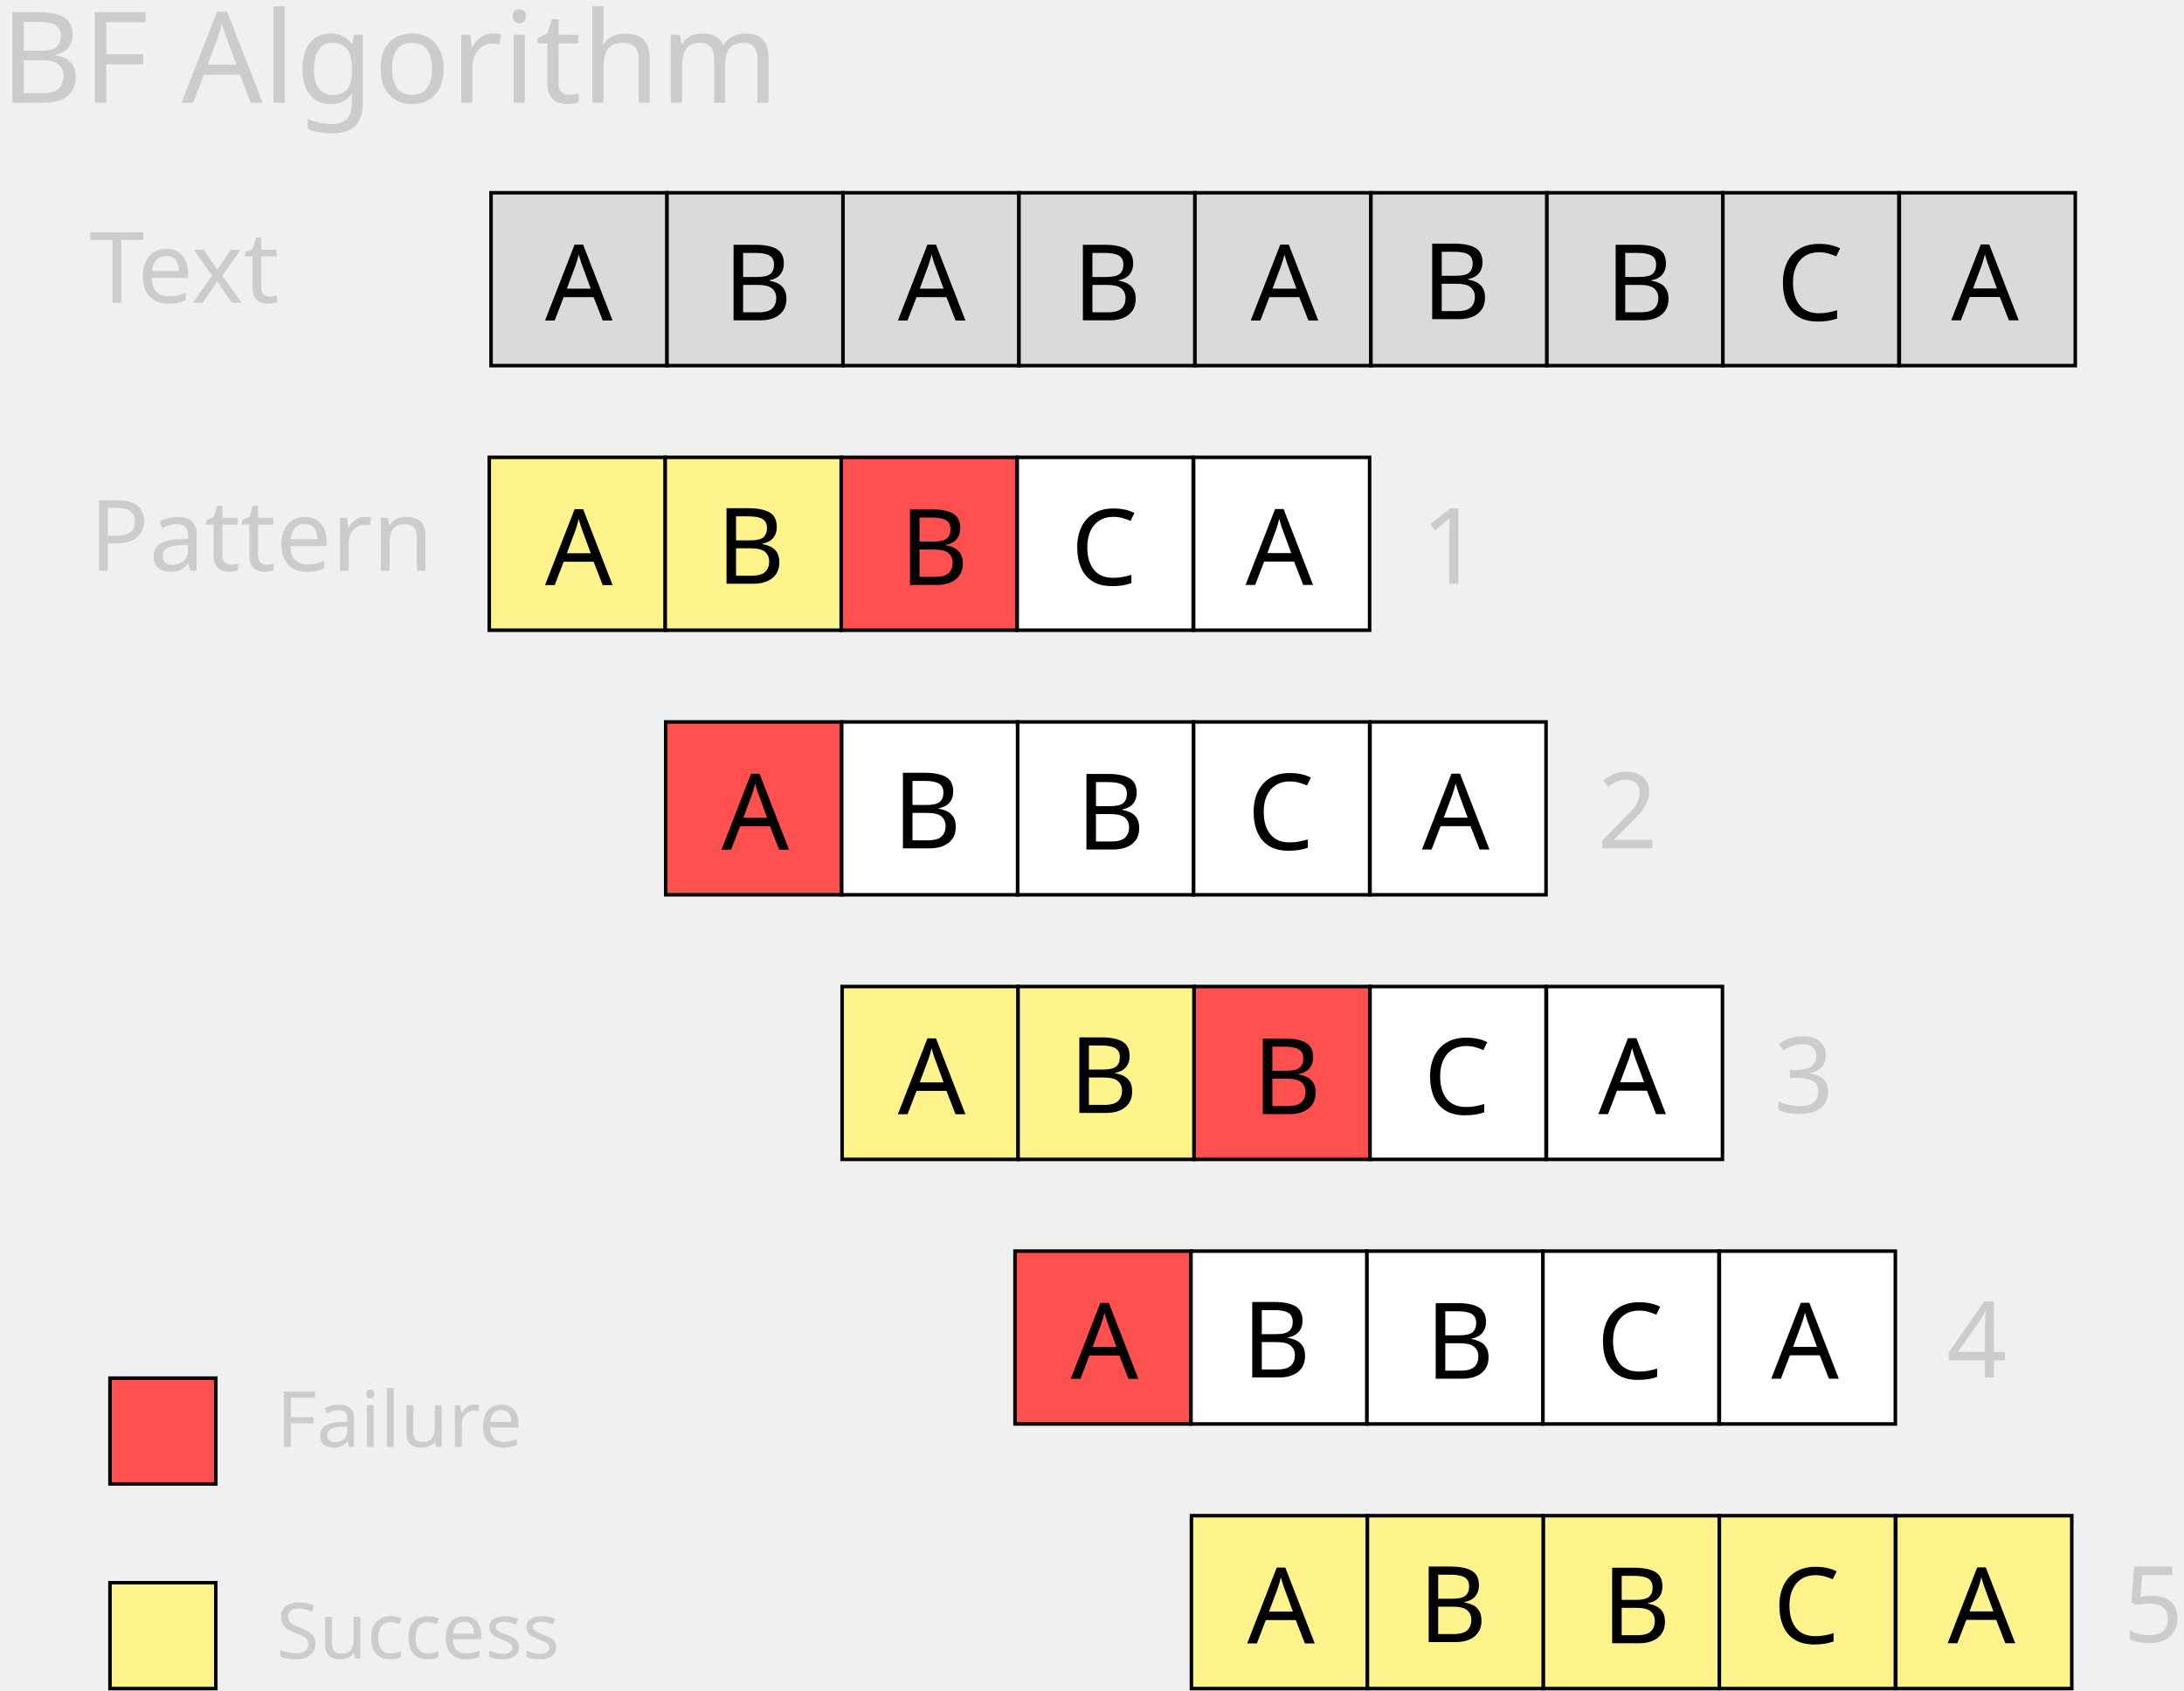
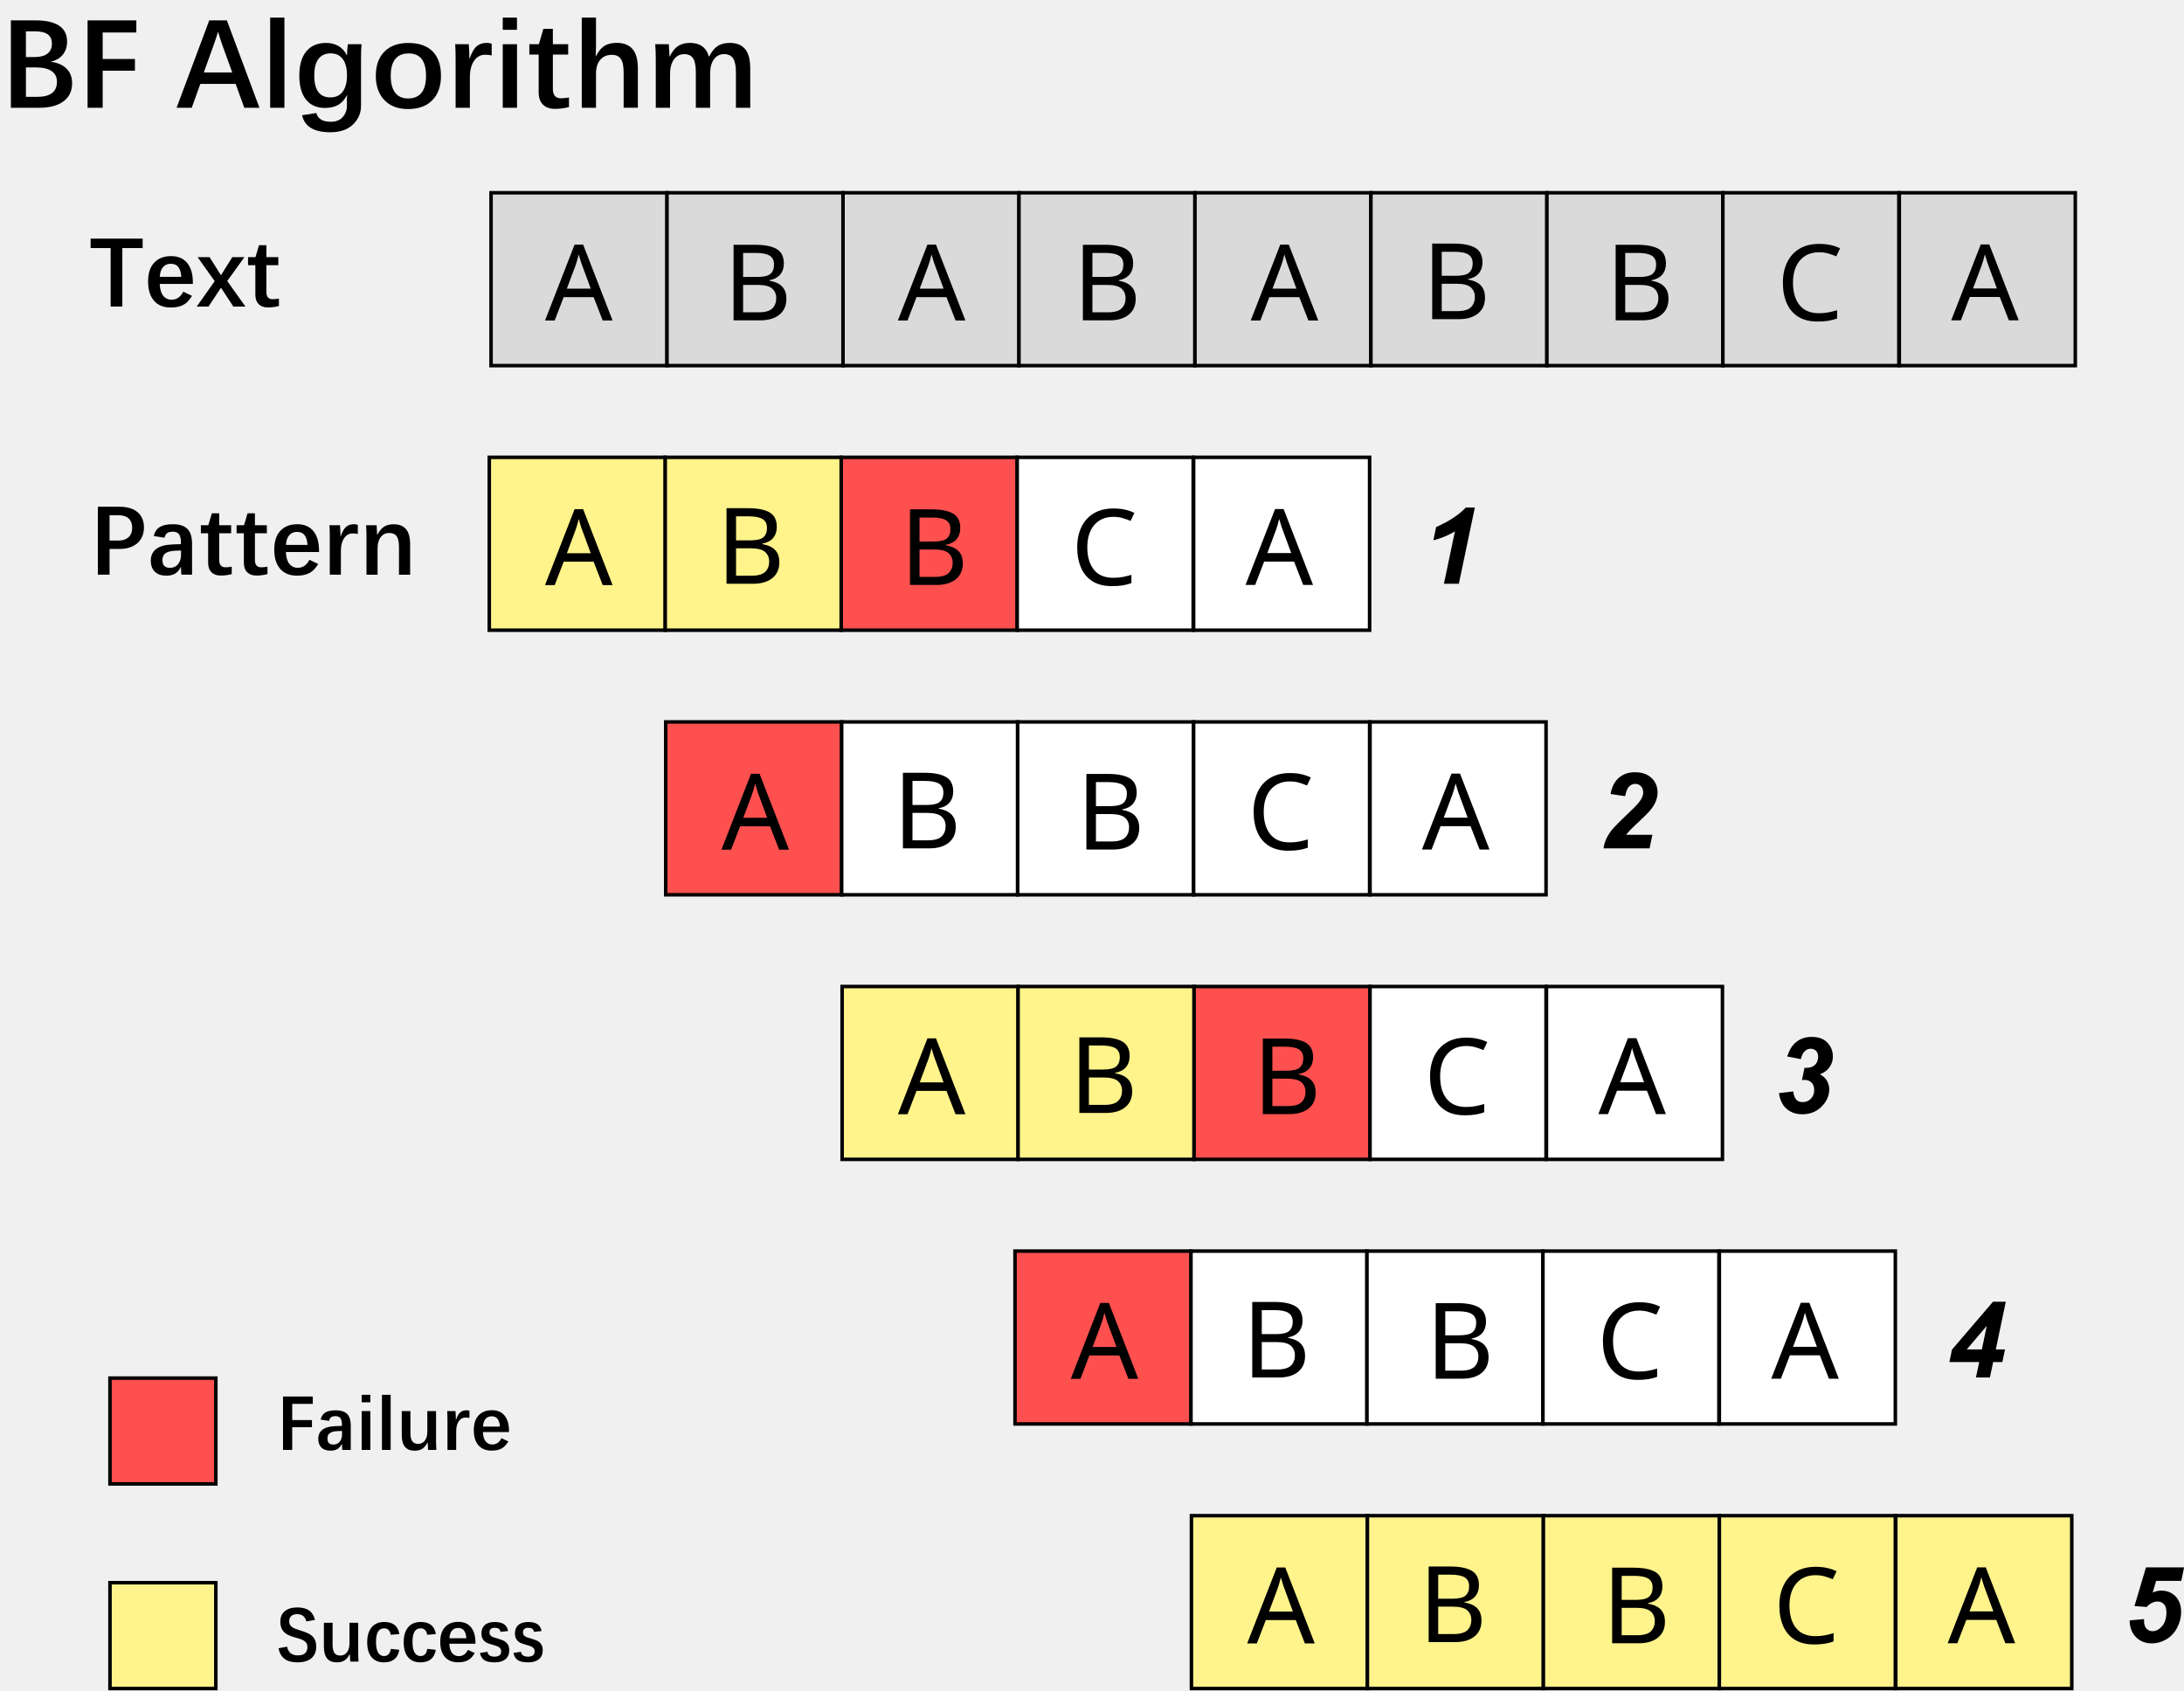
- <svg xmlns="http://www.w3.org/2000/svg" version="1.1" id="图层_1" x="0px" y="0px" viewBox="0 0 618.977 479.142" style="enable-background:new 0 0 618.977 479.142;" xml:space="preserve">
+ <svg xmlns="http://www.w3.org/2000/svg" version="1.1" id="图层_1" x="0px" y="0px" viewBox="0 0 618.98 479.14" style="enable-background:new 0 0 618.98 479.14;" xml:space="preserve">
  <style type="text/css">
	.st0{fill:#DBDADA;stroke:#000000;stroke-miterlimit:10;}
	.st1{font-family:'ArialMT';}
	.st2{font-size:30px;}
- 	.st3{fill:#CCCCCC;}
- 	.st4{font-family:'DengXian-Bold';}
- 	.st5{font-size:28px;}
- 	.st6{fill:#FFF38B;stroke:#000000;stroke-miterlimit:10;}
- 	.st7{fill:#FF5050;stroke:#000000;stroke-miterlimit:10;}
- 	.st8{font-size:22px;}
- 	.st9{font-size:36px;}
- 	.st10{fill:#FFFFFF;stroke:#000000;stroke-miterlimit:10;}
- 	.st11{font-family:'Arial-BoldItalicMT';}
+ 	.st3{fill:#FFF38B;stroke:#000000;stroke-miterlimit:10;}
+ 	.st4{fill:#FF5050;stroke:#000000;stroke-miterlimit:10;}
+ 	.st5{fill:#FFFFFF;stroke:#000000;stroke-miterlimit:10;}
</style>
-   <rect x="139.167" y="54.642" class="st0" width="49.875" height="49" />
-   <rect x="189.042" y="54.642" class="st0" width="49.875" height="49" />
-   <rect x="238.917" y="54.642" class="st0" width="49.875" height="49" />
-   <rect x="288.792" y="54.642" class="st0" width="49.875" height="49" />
-   <rect x="338.667" y="54.642" class="st0" width="49.875" height="49" />
-   <rect x="388.542" y="54.642" class="st0" width="49.875" height="49" />
-   <rect x="438.417" y="54.642" class="st0" width="49.875" height="49" />
-   <rect x="488.292" y="54.642" class="st0" width="49.875" height="49" />
+   <rect x="139.17" y="54.64" class="st0" width="49.88" height="49" />
+   <rect x="189.04" y="54.64" class="st0" width="49.88" height="49" />
+   <rect x="238.92" y="54.64" class="st0" width="49.88" height="49" />
+   <rect x="288.79" y="54.64" class="st0" width="49.88" height="49" />
+   <rect x="338.67" y="54.64" class="st0" width="49.88" height="49" />
+   <rect x="388.54" y="54.64" class="st0" width="49.88" height="49" />
+   <rect x="438.42" y="54.64" class="st0" width="49.88" height="49" />
+   <rect x="488.29" y="54.64" class="st0" width="49.88" height="49" />
  <text transform="matrix(1 0 0 1 154.4731 90.8511)" class="st1 st2">A</text>
  <text transform="matrix(1 0 0 1 254.4731 90.8511)" class="st1 st2">A</text>
  <text transform="matrix(1 0 0 1 205 90.8081)" class="st1 st2">B</text>
  <text transform="matrix(1 0 0 1 354.4731 90.8511)" class="st1 st2">A</text>
  <text transform="matrix(1 0 0 1 304 90.8081)" class="st1 st2">B</text>
  <text transform="matrix(1 0 0 1 403 90.4751)" class="st1 st2">B</text>
-   <rect x="538.292" y="54.642" class="st0" width="49.875" height="49" />
+   <rect x="538.29" y="54.64" class="st0" width="49.88" height="49" />
  <text transform="matrix(1 0 0 1 455 90.8081)" class="st1 st2">B</text>
  <text transform="matrix(1 0 0 1 503.4731 90.8511)" class="st1 st2">C</text>
  <text transform="matrix(1 0 0 1 553 90.8081)" class="st1 st2">A</text>
-   <text transform="matrix(1 0 0 1 25.333 85.8081)" class="st3 st4 st5">Text</text>
-   <text transform="matrix(1 0 0 1 25.333 161.8081)" class="st3 st4 st5">Pattern</text>
-   <rect x="31.167" y="448.642" class="st6" width="30" height="30" />
-   <rect x="31.167" y="390.642" class="st7" width="30" height="30" />
-   <text transform="matrix(1 0 0 1 78.333 410.1416)" class="st3 st4 st8">Failure</text>
-   <text transform="matrix(1 0 0 1 78.333 470.1416)" class="st3 st4 st8">Success</text>
-   <text transform="matrix(1 0 0 1 0 29.1416)" class="st3 st4 st9">BF Algorithm</text>
-   <rect x="138.667" y="129.642" class="st6" width="49.875" height="49" />
-   <rect x="188.542" y="129.642" class="st6" width="49.875" height="49" />
-   <rect x="238.417" y="129.642" class="st7" width="49.875" height="49" />
-   <rect x="288.292" y="129.642" class="st10" width="49.875" height="49" />
+   <g>
+     <path d="M40.43,67.64v2.68h-5.76V86.9h-3.31V70.32h-5.67v-2.68H40.43z" />
+     <path d="M45.27,80.49c0.05,1.43,0.36,2.53,0.95,3.3c0.59,0.77,1.39,1.16,2.41,1.16c0.69,0,1.31-0.17,1.85-0.52   c0.54-0.35,1.03-0.93,1.47-1.75l2.47,1.19c-0.54,0.87-1.08,1.52-1.61,1.97c-0.54,0.45-1.16,0.78-1.88,1   c-0.72,0.22-1.57,0.33-2.55,0.33c-2.05,0-3.63-0.65-4.74-1.93c-1.11-1.29-1.67-3.1-1.67-5.43c0-2.35,0.58-4.14,1.75-5.37   c1.17-1.23,2.76-1.84,4.77-1.84c2,0,3.52,0.65,4.58,1.96c1.06,1.31,1.59,3.16,1.59,5.54v0.38H45.27z M48.38,74.77   c-0.92,0-1.65,0.33-2.2,0.98s-0.84,1.56-0.89,2.72h6.1c-0.09-1.24-0.37-2.17-0.85-2.78C50.07,75.08,49.35,74.77,48.38,74.77z" />
+     <path d="M62.63,78.02l3.21-5.13h3.43l-4.87,6.77l5.17,7.25h-3.43l-3.51-5.35l-3.54,5.35h-3.34l5.1-7.21L56,72.89h3.39L62.63,78.02z   " />
+     <path d="M75.91,87.15c-1.09,0-1.96-0.31-2.59-0.94c-0.63-0.62-0.95-1.52-0.95-2.69v-8.35H70.3v-2.28h2.11l1-3.39h2.09v3.39h3.38   v2.28H75.5v7.56c0,1.39,0.59,2.08,1.76,2.08c0.56,0,1.15-0.06,1.79-0.18v2.11C78.01,87.01,76.96,87.15,75.91,87.15z" />
+   </g>
+   <g>
+     <path d="M40.8,149.54c0,1.2-0.27,2.26-0.81,3.17c-0.54,0.91-1.33,1.62-2.37,2.13c-1.03,0.51-2.26,0.77-3.67,0.77h-2.9v7.29h-3.31   v-19.26h6.07c2.24,0,3.97,0.51,5.17,1.54C40.19,146.2,40.8,147.66,40.8,149.54z M37.46,149.57c0-1.11-0.33-1.98-1-2.6   c-0.67-0.62-1.68-0.93-3.03-0.93h-2.38v7.19h2.49c1.24,0,2.2-0.32,2.89-0.95C37.12,151.65,37.46,150.75,37.46,149.57z" />
+     <path d="M54.43,162.9h-3.04l-0.11-2.21c-0.46,0.91-1.03,1.55-1.68,1.93c-0.66,0.37-1.46,0.56-2.42,0.56c-1.44,0-2.54-0.37-3.3-1.12   c-0.76-0.75-1.14-1.79-1.14-3.12c0-1.46,0.52-2.57,1.56-3.35c1.04-0.77,2.57-1.19,4.59-1.26l2.39-0.08v-0.44   c0-1.08-0.18-1.87-0.53-2.36c-0.35-0.49-0.95-0.73-1.78-0.73c-0.74,0-1.28,0.14-1.63,0.42c-0.35,0.28-0.59,0.71-0.72,1.29   l-3.04-0.48c0.27-1.19,0.85-2.05,1.72-2.57c0.87-0.52,2.11-0.78,3.71-0.78c1.87,0,3.24,0.44,4.11,1.33   c0.87,0.88,1.31,2.26,1.31,4.12V162.9z M48.14,160.96c0.98,0,1.75-0.34,2.31-1.02c0.56-0.68,0.85-1.55,0.85-2.62v-1.27l-1.49,0.05   c-1.34,0.06-2.3,0.3-2.89,0.71s-0.88,1.05-0.88,1.93C46.03,160.22,46.73,160.96,48.14,160.96z" />
+     <path d="M62.53,163.15c-1.09,0-1.96-0.31-2.59-0.94c-0.63-0.62-0.95-1.52-0.95-2.69v-8.35h-2.06v-2.28h2.11l1-3.39h2.09v3.39h3.38   v2.28h-3.38v7.56c0,1.39,0.59,2.08,1.76,2.08c0.56,0,1.15-0.06,1.79-0.18v2.11C64.64,163.01,63.59,163.15,62.53,163.15z" />
+     <path d="M72.65,163.15c-1.09,0-1.96-0.31-2.59-0.94c-0.63-0.62-0.95-1.52-0.95-2.69v-8.35h-2.06v-2.28h2.11l1-3.39h2.09v3.39h3.38   v2.28h-3.38v7.56c0,1.39,0.59,2.08,1.76,2.08c0.56,0,1.15-0.06,1.79-0.18v2.11C74.76,163.01,73.71,163.15,72.65,163.15z" />
+     <path d="M81.03,156.49c0.05,1.43,0.36,2.53,0.95,3.3c0.59,0.77,1.39,1.16,2.41,1.16c0.69,0,1.31-0.17,1.85-0.52   c0.54-0.35,1.03-0.93,1.47-1.75l2.47,1.19c-0.54,0.87-1.08,1.52-1.61,1.97c-0.54,0.45-1.16,0.78-1.88,1   c-0.72,0.22-1.57,0.33-2.55,0.33c-2.05,0-3.63-0.65-4.74-1.93c-1.11-1.29-1.67-3.1-1.67-5.43c0-2.35,0.58-4.14,1.75-5.37   c1.17-1.23,2.76-1.84,4.77-1.84c2,0,3.52,0.65,4.58,1.96c1.06,1.31,1.59,3.16,1.59,5.54v0.38H81.03z M84.15,150.77   c-0.92,0-1.65,0.33-2.2,0.98s-0.84,1.56-0.89,2.72h6.1c-0.09-1.24-0.37-2.17-0.85-2.78C85.84,151.08,85.12,150.77,84.15,150.77z" />
+     <path d="M99.98,151.21c-1.02,0-1.84,0.45-2.45,1.35c-0.61,0.9-0.92,2.11-0.92,3.63v6.71h-3.14v-10.55c0-1.48-0.03-2.63-0.1-3.46   h2.99c0.09,1.09,0.14,2.15,0.14,3.17h0.05c0.44-1.29,0.94-2.19,1.52-2.7s1.33-0.76,2.27-0.76c0.43,0,0.78,0.06,1.07,0.18v2.58   C100.95,151.26,100.47,151.21,99.98,151.21z" />
+     <path d="M113.08,162.9v-7.83c0-1.42-0.22-2.44-0.66-3.06c-0.44-0.62-1.14-0.93-2.1-0.93c-1.03,0-1.84,0.4-2.43,1.19   s-0.88,1.87-0.88,3.23v7.41h-3.14v-10.79c0-1.08-0.04-2.16-0.12-3.23h2.99c0.1,1.37,0.15,2.27,0.15,2.71h0.05   c0.54-1.05,1.16-1.81,1.87-2.28c0.71-0.47,1.63-0.71,2.75-0.71c1.56,0,2.73,0.46,3.51,1.38c0.78,0.92,1.17,2.34,1.17,4.27v8.65   H113.08z" />
+   </g>
+   <rect x="31.17" y="448.64" class="st3" width="30" height="30" />
+   <rect x="31.17" y="390.64" class="st4" width="30" height="30" />
+   <g>
+     <path d="M82.82,411h-2.61v-15.14h8.44v2.09h-5.83v4.59h5.59v2.03h-5.59V411z" />
+     <path d="M99.39,411H97l-0.09-1.74c-0.37,0.72-0.81,1.22-1.32,1.51s-1.15,0.44-1.9,0.44c-1.13,0-2-0.29-2.59-0.88   c-0.6-0.59-0.9-1.4-0.9-2.45c0-1.15,0.41-2.02,1.22-2.63s2.02-0.94,3.61-0.99l1.88-0.06v-0.34c0-0.85-0.14-1.47-0.41-1.85   c-0.28-0.38-0.74-0.58-1.4-0.58c-0.58,0-1.01,0.11-1.28,0.33c-0.28,0.22-0.46,0.56-0.56,1.02l-2.38-0.38   c0.21-0.94,0.66-1.61,1.35-2.02c0.68-0.41,1.66-0.61,2.92-0.61c1.47,0,2.54,0.35,3.23,1.04c0.68,0.69,1.03,1.77,1.03,3.23V411z    M94.45,409.48c0.77,0,1.37-0.27,1.82-0.8c0.44-0.53,0.67-1.22,0.67-2.06v-1l-1.17,0.04c-1.05,0.05-1.81,0.24-2.27,0.56   s-0.69,0.83-0.69,1.51C92.79,408.9,93.34,409.48,94.45,409.48z" />
+     <path d="M102.5,397.5v-2.12h2.46v2.12H102.5z M102.5,411v-11.01h2.47V411H102.5z" />
+     <path d="M108.25,411v-15.62h2.47V411H108.25z" />
+     <path d="M116.32,399.99v6.16c0,1.12,0.18,1.92,0.53,2.41c0.35,0.49,0.9,0.73,1.64,0.73c0.8,0,1.44-0.31,1.91-0.92   c0.47-0.61,0.71-1.47,0.71-2.56v-5.81h2.47v8.46c0,0.86,0.03,1.71,0.1,2.55h-2.35c-0.08-1.09-0.12-1.8-0.12-2.13h-0.04   c-0.43,0.84-0.93,1.45-1.49,1.8c-0.56,0.36-1.28,0.54-2.16,0.54c-1.22,0-2.13-0.36-2.74-1.09c-0.61-0.73-0.92-1.84-0.92-3.35v-6.79   H116.32z" />
+     <path d="M131.93,401.82c-0.8,0-1.44,0.35-1.92,1.06c-0.48,0.71-0.72,1.66-0.72,2.85V411h-2.47v-8.29c0-1.16-0.03-2.07-0.08-2.72   h2.35c0.07,0.86,0.11,1.69,0.11,2.49h0.04c0.34-1.02,0.74-1.72,1.19-2.12c0.45-0.4,1.05-0.6,1.78-0.6c0.34,0,0.62,0.05,0.84,0.14   v2.03C132.69,401.86,132.31,401.82,131.93,401.82z" />
+     <path d="M136.87,405.96c0.04,1.12,0.28,1.99,0.75,2.59c0.46,0.6,1.09,0.91,1.9,0.91c0.54,0,1.03-0.14,1.46-0.41   c0.43-0.27,0.81-0.73,1.15-1.38l1.94,0.93c-0.42,0.68-0.85,1.2-1.27,1.55c-0.42,0.35-0.92,0.61-1.48,0.79   c-0.56,0.18-1.23,0.26-2,0.26c-1.61,0-2.85-0.51-3.73-1.52c-0.87-1.01-1.31-2.44-1.31-4.27c0-1.85,0.46-3.25,1.38-4.22   c0.92-0.96,2.17-1.45,3.75-1.45c1.57,0,2.77,0.51,3.6,1.54c0.83,1.03,1.25,2.48,1.25,4.36v0.3H136.87z M139.32,401.47   c-0.72,0-1.3,0.26-1.73,0.77s-0.66,1.23-0.7,2.14h4.79c-0.07-0.97-0.29-1.7-0.67-2.19C140.64,401.71,140.08,401.47,139.32,401.47z" />
+   </g>
+   <g>
+     <path d="M89.62,466.74c0,1.45-0.46,2.55-1.38,3.33c-0.92,0.77-2.25,1.15-3.99,1.15c-1.53,0-2.74-0.33-3.61-1   c-0.88-0.67-1.45-1.67-1.71-3.02l2.43-0.42c0.35,1.64,1.36,2.46,3.03,2.46c1.82,0,2.73-0.78,2.73-2.35c0-0.45-0.09-0.82-0.27-1.11   c-0.18-0.29-0.43-0.53-0.74-0.72c-0.32-0.19-0.69-0.36-1.11-0.49c-0.43-0.13-0.88-0.27-1.37-0.41c-1.17-0.34-2.02-0.69-2.55-1.05   s-0.93-0.82-1.21-1.38c-0.28-0.55-0.42-1.24-0.42-2.06c0-1.27,0.42-2.26,1.27-2.96c0.84-0.71,2.02-1.06,3.52-1.06   c1.43,0,2.55,0.29,3.36,0.85c0.81,0.57,1.36,1.46,1.67,2.68l-2.46,0.44c-0.32-1.38-1.19-2.07-2.59-2.07   c-0.72,0-1.28,0.18-1.67,0.53c-0.39,0.35-0.59,0.85-0.59,1.48c0,0.44,0.09,0.8,0.26,1.08c0.18,0.28,0.44,0.53,0.79,0.74   c0.35,0.21,1.03,0.47,2.03,0.77c1.17,0.37,2.01,0.69,2.51,0.96c0.5,0.28,0.9,0.58,1.19,0.92c0.29,0.34,0.52,0.73,0.67,1.17   S89.62,466.15,89.62,466.74z" />
+     <path d="M94.26,459.99v6.16c0,1.12,0.18,1.92,0.53,2.41c0.35,0.49,0.9,0.73,1.64,0.73c0.8,0,1.44-0.31,1.91-0.92   c0.47-0.61,0.71-1.47,0.71-2.56v-5.81h2.47v8.46c0,0.86,0.03,1.71,0.1,2.55h-2.35c-0.08-1.09-0.12-1.8-0.12-2.13h-0.04   c-0.43,0.84-0.93,1.45-1.49,1.8c-0.56,0.36-1.28,0.54-2.16,0.54c-1.22,0-2.13-0.36-2.74-1.09c-0.61-0.73-0.92-1.84-0.92-3.35v-6.79   H94.26z" />
+     <path d="M108.8,471.22c-1.51,0-2.68-0.49-3.5-1.48c-0.82-0.99-1.23-2.38-1.23-4.18c0-1.85,0.42-3.27,1.26-4.28   c0.84-1.01,2.02-1.51,3.56-1.51c2.5,0,3.93,1.14,4.3,3.43l-2.47,0.2c-0.08-0.61-0.28-1.07-0.61-1.37c-0.33-0.3-0.73-0.46-1.2-0.46   c-0.81,0-1.4,0.32-1.78,0.96s-0.56,1.61-0.56,2.92c0,1.33,0.19,2.33,0.59,2.99c0.39,0.66,0.95,0.99,1.67,0.99   c1.08,0,1.73-0.68,1.93-2.03l2.41,0.26C112.77,470.03,111.32,471.22,108.8,471.22z" />
+     <path d="M119.14,471.22c-1.51,0-2.68-0.49-3.5-1.48c-0.82-0.99-1.23-2.38-1.23-4.18c0-1.85,0.42-3.27,1.26-4.28   c0.84-1.01,2.02-1.51,3.56-1.51c2.5,0,3.93,1.14,4.3,3.43l-2.47,0.2c-0.08-0.61-0.28-1.07-0.61-1.37c-0.33-0.3-0.73-0.46-1.2-0.46   c-0.81,0-1.4,0.32-1.78,0.96s-0.56,1.61-0.56,2.92c0,1.33,0.19,2.33,0.59,2.99c0.39,0.66,0.95,0.99,1.67,0.99   c1.08,0,1.73-0.68,1.93-2.03l2.41,0.26C123.12,470.03,121.66,471.22,119.14,471.22z" />
+     <path d="M127.36,465.96c0.04,1.12,0.28,1.99,0.75,2.59c0.46,0.6,1.09,0.91,1.9,0.91c0.54,0,1.03-0.14,1.46-0.41   c0.43-0.27,0.81-0.73,1.15-1.38l1.94,0.93c-0.42,0.68-0.85,1.2-1.27,1.55c-0.42,0.35-0.92,0.61-1.48,0.79   c-0.56,0.18-1.23,0.26-2,0.26c-1.61,0-2.85-0.51-3.73-1.52c-0.87-1.01-1.31-2.44-1.31-4.27c0-1.85,0.46-3.25,1.38-4.22   c0.92-0.96,2.17-1.45,3.75-1.45c1.57,0,2.77,0.51,3.6,1.54c0.83,1.03,1.25,2.48,1.25,4.36v0.3H127.36z M129.81,461.47   c-0.72,0-1.3,0.26-1.73,0.77s-0.66,1.23-0.7,2.14h4.79c-0.07-0.97-0.29-1.7-0.67-2.19C131.13,461.71,130.57,461.47,129.81,461.47z" />
+     <path d="M144.33,467.83c0,1.06-0.36,1.89-1.08,2.49c-0.72,0.6-1.73,0.9-3.02,0.9c-1.35,0-2.33-0.21-2.96-0.63   c-0.63-0.42-1.05-1.1-1.25-2.04l2.13-0.33c0.1,0.49,0.31,0.85,0.64,1.06c0.33,0.21,0.79,0.32,1.4,0.32c0.55,0,1-0.12,1.34-0.35   c0.34-0.24,0.51-0.62,0.51-1.15c0-0.32-0.08-0.59-0.23-0.8c-0.15-0.21-0.37-0.39-0.67-0.55c-0.3-0.15-0.88-0.34-1.73-0.57   c-0.79-0.21-1.37-0.44-1.76-0.7c-0.38-0.26-0.68-0.59-0.89-0.99c-0.21-0.4-0.31-0.89-0.31-1.47c0-1.02,0.32-1.82,0.96-2.39   c0.64-0.57,1.58-0.85,2.81-0.85c1.14,0,2.01,0.21,2.63,0.63c0.61,0.42,1,1.06,1.15,1.93l-2.15,0.23c-0.08-0.42-0.25-0.72-0.52-0.89   s-0.63-0.26-1.09-0.26c-1.01,0-1.51,0.44-1.51,1.33c0,0.29,0.06,0.52,0.19,0.71c0.13,0.19,0.31,0.35,0.55,0.48   c0.24,0.13,0.79,0.32,1.64,0.56c0.94,0.26,1.6,0.53,2,0.8c0.39,0.27,0.7,0.61,0.91,1.02S144.33,467.22,144.33,467.83z" />
+     <path d="M153.82,467.83c0,1.06-0.36,1.89-1.08,2.49c-0.72,0.6-1.73,0.9-3.02,0.9c-1.35,0-2.33-0.21-2.96-0.63   c-0.63-0.42-1.05-1.1-1.25-2.04l2.13-0.33c0.1,0.49,0.31,0.85,0.64,1.06c0.33,0.21,0.79,0.32,1.4,0.32c0.55,0,1-0.12,1.34-0.35   c0.34-0.24,0.51-0.62,0.51-1.15c0-0.32-0.08-0.59-0.23-0.8c-0.15-0.21-0.37-0.39-0.67-0.55c-0.3-0.15-0.88-0.34-1.73-0.57   c-0.79-0.21-1.37-0.44-1.76-0.7c-0.38-0.26-0.68-0.59-0.89-0.99c-0.21-0.4-0.31-0.89-0.31-1.47c0-1.02,0.32-1.82,0.96-2.39   c0.64-0.57,1.58-0.85,2.81-0.85c1.14,0,2.01,0.21,2.63,0.63c0.61,0.42,1,1.06,1.15,1.93l-2.15,0.23c-0.08-0.42-0.25-0.72-0.52-0.89   s-0.63-0.26-1.09-0.26c-1.01,0-1.51,0.44-1.51,1.33c0,0.29,0.06,0.52,0.19,0.71c0.13,0.19,0.31,0.35,0.55,0.48   c0.24,0.13,0.79,0.32,1.64,0.56c0.94,0.26,1.6,0.53,2,0.8c0.39,0.27,0.7,0.61,0.91,1.02S153.82,467.22,153.82,467.83z" />
+   </g>
+   <g>
+     <path d="M20.44,23.59c0,2.21-0.82,3.93-2.46,5.14s-3.93,1.82-6.87,1.82H3.08V5.78h6.98c5.96,0,8.95,2.01,8.95,6.03   c0,1.48-0.41,2.71-1.23,3.71s-1.98,1.66-3.48,2c1.93,0.2,3.44,0.83,4.53,1.91S20.44,21.89,20.44,23.59z M14.71,12.37   c0-1.21-0.4-2.09-1.2-2.65s-2.02-0.84-3.67-0.84h-2.5v7.29h2.53c1.58,0,2.78-0.33,3.6-0.98S14.71,13.6,14.71,12.37z M16.14,23.18   c0-1.34-0.51-2.35-1.52-3.03s-2.43-1.03-4.26-1.03H7.35v8.33h3.25c1.86,0,3.25-0.37,4.17-1.1S16.14,24.57,16.14,23.18z" />
+     <path d="M29.09,30.55h-4.27V5.78h13.82v3.43h-9.54v7.51h9.14v3.32h-9.14V30.55z" />
+     <path d="M64.3,5.78l9.23,24.77h-4.29l-2.46-6.77h-10l-2.44,6.77h-4.29l9.25-24.77H64.3z M61.8,9c-0.21,0.68-0.41,1.31-0.6,1.9   s-0.41,1.23-0.67,1.93l-2.76,7.7h8.05l-2.78-7.68C62.67,11.79,62.25,10.51,61.8,9z" />
+     <path d="M76.57,30.55V4.99h4.04v25.56H76.57z" />
+     <path d="M84.83,21.42c0-2.98,0.66-5.26,1.98-6.86s3.2-2.39,5.65-2.39c1.34,0,2.51,0.3,3.52,0.91s1.78,1.46,2.31,2.56h0.07   c0-1.01,0.08-2.04,0.23-3.11h3.87c-0.09,1.05-0.14,2.39-0.14,4.01v13.48c0,2.04-0.76,3.79-2.27,5.26s-3.66,2.21-6.45,2.21   c-4.61,0-7.27-1.61-7.98-4.83l4.03-0.62c0.45,1.65,1.8,2.48,4.08,2.48c1.49,0,2.63-0.45,3.41-1.34s1.18-1.93,1.18-3.11v-1.9   c0-0.39,0.02-0.77,0.05-1.16H98.3c-0.61,1.21-1.42,2.11-2.42,2.7s-2.26,0.89-3.77,0.89c-2.34,0-4.14-0.8-5.4-2.39   S84.83,24.35,84.83,21.42z M89.07,21.42c0,4.13,1.52,6.19,4.57,6.19c1.54,0,2.7-0.55,3.5-1.64s1.2-2.64,1.2-4.63s-0.4-3.52-1.2-4.6   s-1.95-1.61-3.46-1.61c-1.46,0-2.6,0.51-3.4,1.54S89.07,19.28,89.07,21.42z" />
+     <path d="M124.98,21.5c0,2.94-0.82,5.24-2.45,6.91s-3.93,2.5-6.88,2.5c-2.86,0-5.1-0.84-6.71-2.53s-2.43-3.98-2.43-6.87   c0-2.94,0.81-5.23,2.43-6.87s3.89-2.46,6.81-2.46c3.01,0,5.3,0.8,6.87,2.4S124.98,18.47,124.98,21.5z M120.74,21.5   c0-4.23-1.63-6.35-4.9-6.35c-3.4,0-5.1,2.12-5.1,6.35c0,2.07,0.42,3.66,1.25,4.76s2.04,1.65,3.62,1.65   C119.03,27.91,120.74,25.77,120.74,21.5z" />
+     <path d="M137.5,15.52c-1.31,0-2.36,0.58-3.15,1.73s-1.18,2.71-1.18,4.67v8.63h-4.04V16.98c0-1.9-0.04-3.38-0.12-4.45h3.85   c0.12,1.41,0.18,2.77,0.18,4.08h0.07c0.56-1.66,1.21-2.82,1.95-3.47s1.71-0.98,2.92-0.98c0.55,0,1.01,0.08,1.37,0.23v3.32   C138.74,15.58,138.13,15.52,137.5,15.52z" />
+     <path d="M142.49,8.45V4.99h4.03v3.46H142.49z M142.49,30.55V12.53h4.04v18.02H142.49z" />
+     <path d="M157.22,30.86c-1.41,0-2.52-0.4-3.33-1.2s-1.22-1.95-1.22-3.45V15.47h-2.65v-2.94h2.71L154,8.17h2.69v4.36h4.34v2.94h-4.34   v9.72c0,1.78,0.76,2.67,2.27,2.67c0.71,0,1.48-0.08,2.3-0.23v2.71C159.93,30.69,158.58,30.86,157.22,30.86z" />
+     <path d="M176.75,30.55V20.6c0-1.85-0.27-3.16-0.81-3.92s-1.38-1.14-2.53-1.14c-1.41,0-2.5,0.47-3.3,1.42s-1.19,2.26-1.19,3.92v9.67   h-4.04V4.99h4.04v7.8c0,0.53-0.01,1.05-0.03,1.57s-0.04,1.05-0.06,1.57h0.07c0.66-1.31,1.43-2.27,2.33-2.87s2.08-0.91,3.54-0.91   c2,0,3.51,0.59,4.51,1.77s1.5,3,1.5,5.46v11.16H176.75z" />
+     <path d="M197.21,30.55V20.48c0-1.86-0.26-3.18-0.78-3.96s-1.35-1.17-2.49-1.17c-1.24,0-2.23,0.5-2.95,1.51s-1.09,2.4-1.09,4.17   v9.53h-4.04V16.68c0-1.39-0.05-2.78-0.16-4.15h3.85c0.13,1.76,0.19,2.92,0.19,3.48h0.07c0.68-1.38,1.46-2.37,2.36-2.96   s2.02-0.89,3.39-0.89c2.82,0,4.61,1.28,5.34,3.85h0.12c0.63-1.32,1.4-2.3,2.31-2.92s2.08-0.93,3.52-0.93   c1.93,0,3.38,0.59,4.34,1.76s1.44,3.01,1.44,5.5v11.13h-4.06V20.48c0-1.83-0.27-3.14-0.8-3.94s-1.38-1.2-2.54-1.2   c-1.23,0-2.2,0.5-2.91,1.49s-1.06,2.35-1.06,4.09v9.63H197.21z" />
+   </g>
+   <rect x="138.67" y="129.64" class="st3" width="49.88" height="49" />
+   <rect x="188.54" y="129.64" class="st3" width="49.88" height="49" />
+   <rect x="238.42" y="129.64" class="st4" width="49.88" height="49" />
+   <rect x="288.29" y="129.64" class="st5" width="49.88" height="49" />
  <text transform="matrix(1 0 0 1 154.4731 165.8511)" class="st1 st2">A</text>
  <text transform="matrix(1 0 0 1 203 165.4751)" class="st1 st2">B</text>
-   <rect x="338.292" y="129.642" class="st10" width="49.875" height="49" />
+   <rect x="338.29" y="129.64" class="st5" width="49.88" height="49" />
  <text transform="matrix(1 0 0 1 255 165.8081)" class="st1 st2">B</text>
  <text transform="matrix(1 0 0 1 303.4731 165.8511)" class="st1 st2">C</text>
  <text transform="matrix(1 0 0 1 353 165.8081)" class="st1 st2">A</text>
-   <text transform="matrix(1 0 0 1 402.6665 165.4751)" class="st3 st11 st2">1</text>
-   <rect x="188.667" y="204.642" class="st7" width="49.875" height="49" />
-   <rect x="238.542" y="204.642" class="st10" width="49.875" height="49" />
-   <rect x="288.417" y="204.642" class="st10" width="49.875" height="49" />
-   <rect x="338.292" y="204.642" class="st10" width="49.875" height="49" />
+   <g>
+     <path d="M406.23,153.14l0.79-3.75c3.62-1.58,6.43-3.42,8.41-5.52h2.56l-4.53,21.61h-4.23l3.12-14.88   c-0.88,0.57-1.89,1.08-3.04,1.55S407.13,152.95,406.23,153.14z" />
+   </g>
+   <rect x="188.67" y="204.64" class="st4" width="49.88" height="49" />
+   <rect x="238.54" y="204.64" class="st5" width="49.88" height="49" />
+   <rect x="288.42" y="204.64" class="st5" width="49.88" height="49" />
+   <rect x="338.29" y="204.64" class="st5" width="49.88" height="49" />
  <text transform="matrix(1 0 0 1 204.4731 240.8511)" class="st1 st2">A</text>
  <text transform="matrix(1 0 0 1 253 240.4751)" class="st1 st2">B</text>
-   <rect x="388.292" y="204.642" class="st10" width="49.875" height="49" />
+   <rect x="388.29" y="204.64" class="st5" width="49.88" height="49" />
  <text transform="matrix(1 0 0 1 305 240.8081)" class="st1 st2">B</text>
  <text transform="matrix(1 0 0 1 353.4731 240.8511)" class="st1 st2">C</text>
  <text transform="matrix(1 0 0 1 403 240.8081)" class="st1 st2">A</text>
-   <text transform="matrix(1 0 0 1 452.6665 240.4751)" class="st3 st11 st2">2</text>
-   <rect x="238.667" y="279.642" class="st6" width="49.875" height="49" />
-   <rect x="288.542" y="279.642" class="st6" width="49.875" height="49" />
-   <rect x="338.417" y="279.642" class="st7" width="49.875" height="49" />
-   <rect x="388.292" y="279.642" class="st10" width="49.875" height="49" />
+   <g>
+     <path d="M460.59,225.69l-4.12-0.62c0.33-1.99,1.11-3.52,2.32-4.58s2.74-1.59,4.56-1.59c2,0,3.57,0.54,4.72,1.63   s1.71,2.46,1.71,4.13c0,0.85-0.18,1.7-0.53,2.56s-0.93,1.75-1.73,2.69c-0.58,0.66-1.52,1.6-2.83,2.82s-2.18,2.05-2.6,2.49   s-0.83,0.92-1.22,1.41h7.44l-0.79,3.84h-13.05c0.14-1.05,0.45-2.06,0.93-3.01s1.09-1.84,1.81-2.66s2.05-2.14,3.97-3.97   c1.45-1.39,2.36-2.29,2.74-2.71c0.68-0.76,1.15-1.42,1.41-1.98s0.38-1.06,0.38-1.51c0-0.72-0.21-1.31-0.64-1.76   s-0.96-0.67-1.62-0.67c-0.66,0-1.25,0.25-1.74,0.75S460.85,224.38,460.59,225.69z" />
+   </g>
+   <rect x="238.67" y="279.64" class="st3" width="49.88" height="49" />
+   <rect x="288.54" y="279.64" class="st3" width="49.88" height="49" />
+   <rect x="338.42" y="279.64" class="st4" width="49.88" height="49" />
+   <rect x="388.29" y="279.64" class="st5" width="49.88" height="49" />
  <text transform="matrix(1 0 0 1 254.4731 315.8511)" class="st1 st2">A</text>
  <text transform="matrix(1 0 0 1 303 315.4751)" class="st1 st2">B</text>
-   <rect x="438.292" y="279.642" class="st10" width="49.875" height="49" />
+   <rect x="438.29" y="279.64" class="st5" width="49.88" height="49" />
  <text transform="matrix(1 0 0 1 355 315.8081)" class="st1 st2">B</text>
  <text transform="matrix(1 0 0 1 403.4731 315.8511)" class="st1 st2">C</text>
  <text transform="matrix(1 0 0 1 453 315.8081)" class="st1 st2">A</text>
-   <text transform="matrix(1 0 0 1 502.6665 315.4751)" class="st3 st11 st2">3</text>
-   <rect x="287.667" y="354.642" class="st7" width="49.875" height="49" />
-   <rect x="337.542" y="354.642" class="st10" width="49.875" height="49" />
-   <rect x="387.417" y="354.642" class="st10" width="49.875" height="49" />
-   <rect x="437.292" y="354.642" class="st10" width="49.875" height="49" />
+   <g>
+     <path d="M504.19,309.86l4.03-0.48c0.17,1.14,0.47,1.93,0.9,2.37s1.01,0.66,1.74,0.66c0.96,0,1.75-0.32,2.38-0.97   s0.94-1.47,0.94-2.47c0-0.88-0.25-1.58-0.76-2.09s-1.19-0.77-2.05-0.77c-0.21,0-0.44,0.02-0.67,0.06l0.73-3.5   c0.15,0.02,0.29,0.03,0.42,0.03c1.12,0,1.98-0.29,2.56-0.86s0.88-1.35,0.88-2.32c0-0.69-0.2-1.24-0.59-1.64s-0.92-0.6-1.56-0.6   c-0.61,0-1.15,0.22-1.63,0.67s-0.86,1.2-1.14,2.28l-3.84-0.76c0.49-1.58,1.17-2.8,2.04-3.65c1.32-1.27,2.94-1.9,4.86-1.9   c1.97,0,3.47,0.55,4.5,1.65s1.54,2.41,1.54,3.95c0,1.11-0.33,2.12-0.98,3.02s-1.55,1.56-2.7,1.98c0.91,0.48,1.58,1.1,2.01,1.86   s0.64,1.56,0.64,2.39c0,1.58-0.56,3.04-1.68,4.37c-1.53,1.82-3.51,2.72-5.93,2.72c-1.82,0-3.31-0.52-4.49-1.56   S504.44,311.77,504.19,309.86z" />
+   </g>
+   <rect x="287.67" y="354.64" class="st4" width="49.88" height="49" />
+   <rect x="337.54" y="354.64" class="st5" width="49.88" height="49" />
+   <rect x="387.42" y="354.64" class="st5" width="49.88" height="49" />
+   <rect x="437.29" y="354.64" class="st5" width="49.88" height="49" />
  <text transform="matrix(1 0 0 1 303.4731 390.8511)" class="st1 st2">A</text>
  <text transform="matrix(1 0 0 1 352 390.4751)" class="st1 st2">B</text>
-   <rect x="487.292" y="354.642" class="st10" width="49.875" height="49" />
+   <rect x="487.29" y="354.64" class="st5" width="49.88" height="49" />
  <text transform="matrix(1 0 0 1 404 390.8081)" class="st1 st2">B</text>
  <text transform="matrix(1 0 0 1 452.4731 390.8511)" class="st1 st2">C</text>
  <text transform="matrix(1 0 0 1 502 390.8081)" class="st1 st2">A</text>
-   <text transform="matrix(1 0 0 1 551.6665 390.4751)" class="st3 st11 st2">4</text>
-   <rect x="337.667" y="429.642" class="st6" width="49.875" height="49" />
-   <rect x="387.542" y="429.642" class="st6" width="49.875" height="49" />
-   <rect x="437.417" y="429.642" class="st6" width="49.875" height="49" />
-   <rect x="487.292" y="429.642" class="st6" width="49.875" height="49" />
+   <g>
+     <path d="M560.94,386.09h-8.45l0.73-3.52L564.84,369h3.63l-2.83,13.52h2.61l-0.75,3.57h-2.61l-0.92,4.38h-3.96L560.94,386.09z    M561.69,382.52l1.39-6.69l-5.67,6.69H561.69z" />
+   </g>
+   <rect x="337.67" y="429.64" class="st3" width="49.88" height="49" />
+   <rect x="387.54" y="429.64" class="st3" width="49.88" height="49" />
+   <rect x="437.42" y="429.64" class="st3" width="49.88" height="49" />
+   <rect x="487.29" y="429.64" class="st3" width="49.88" height="49" />
  <text transform="matrix(1 0 0 1 353.4731 465.8511)" class="st1 st2">A</text>
  <text transform="matrix(1 0 0 1 402 465.4751)" class="st1 st2">B</text>
-   <rect x="537.292" y="429.642" class="st6" width="49.875" height="49" />
+   <rect x="537.29" y="429.64" class="st3" width="49.88" height="49" />
  <text transform="matrix(1 0 0 1 454 465.8081)" class="st1 st2">B</text>
  <text transform="matrix(1 0 0 1 502.4731 465.8511)" class="st1 st2">C</text>
  <text transform="matrix(1 0 0 1 552 465.8081)" class="st1 st2">A</text>
-   <text transform="matrix(1 0 0 1 601.6665 465.4751)" class="st3 st11 st2">5</text>
+   <g>
+     <path d="M603.57,459.32l4.09-0.37c-0.01,0.2-0.01,0.34-0.01,0.44c0,1,0.22,1.74,0.67,2.24s1.02,0.75,1.74,0.75   c1,0,1.9-0.48,2.72-1.43s1.22-2.27,1.22-3.95c0-1-0.23-1.75-0.69-2.26s-1.07-0.76-1.83-0.76c-0.55,0-1.08,0.13-1.59,0.38   s-1.01,0.64-1.49,1.16l-3.46-0.26l3.27-10.97H619l-0.79,3.84h-7.13l-0.98,3.31c0.41-0.19,0.82-0.33,1.23-0.42s0.82-0.14,1.22-0.14   c1.64,0,2.99,0.55,4.04,1.65s1.58,2.58,1.58,4.44c0,1.48-0.37,2.95-1.11,4.39s-1.76,2.55-3.07,3.32s-2.68,1.16-4.12,1.16   c-1.83,0-3.33-0.59-4.5-1.77S603.59,461.31,603.57,459.32z" />
+   </g>
</svg>
